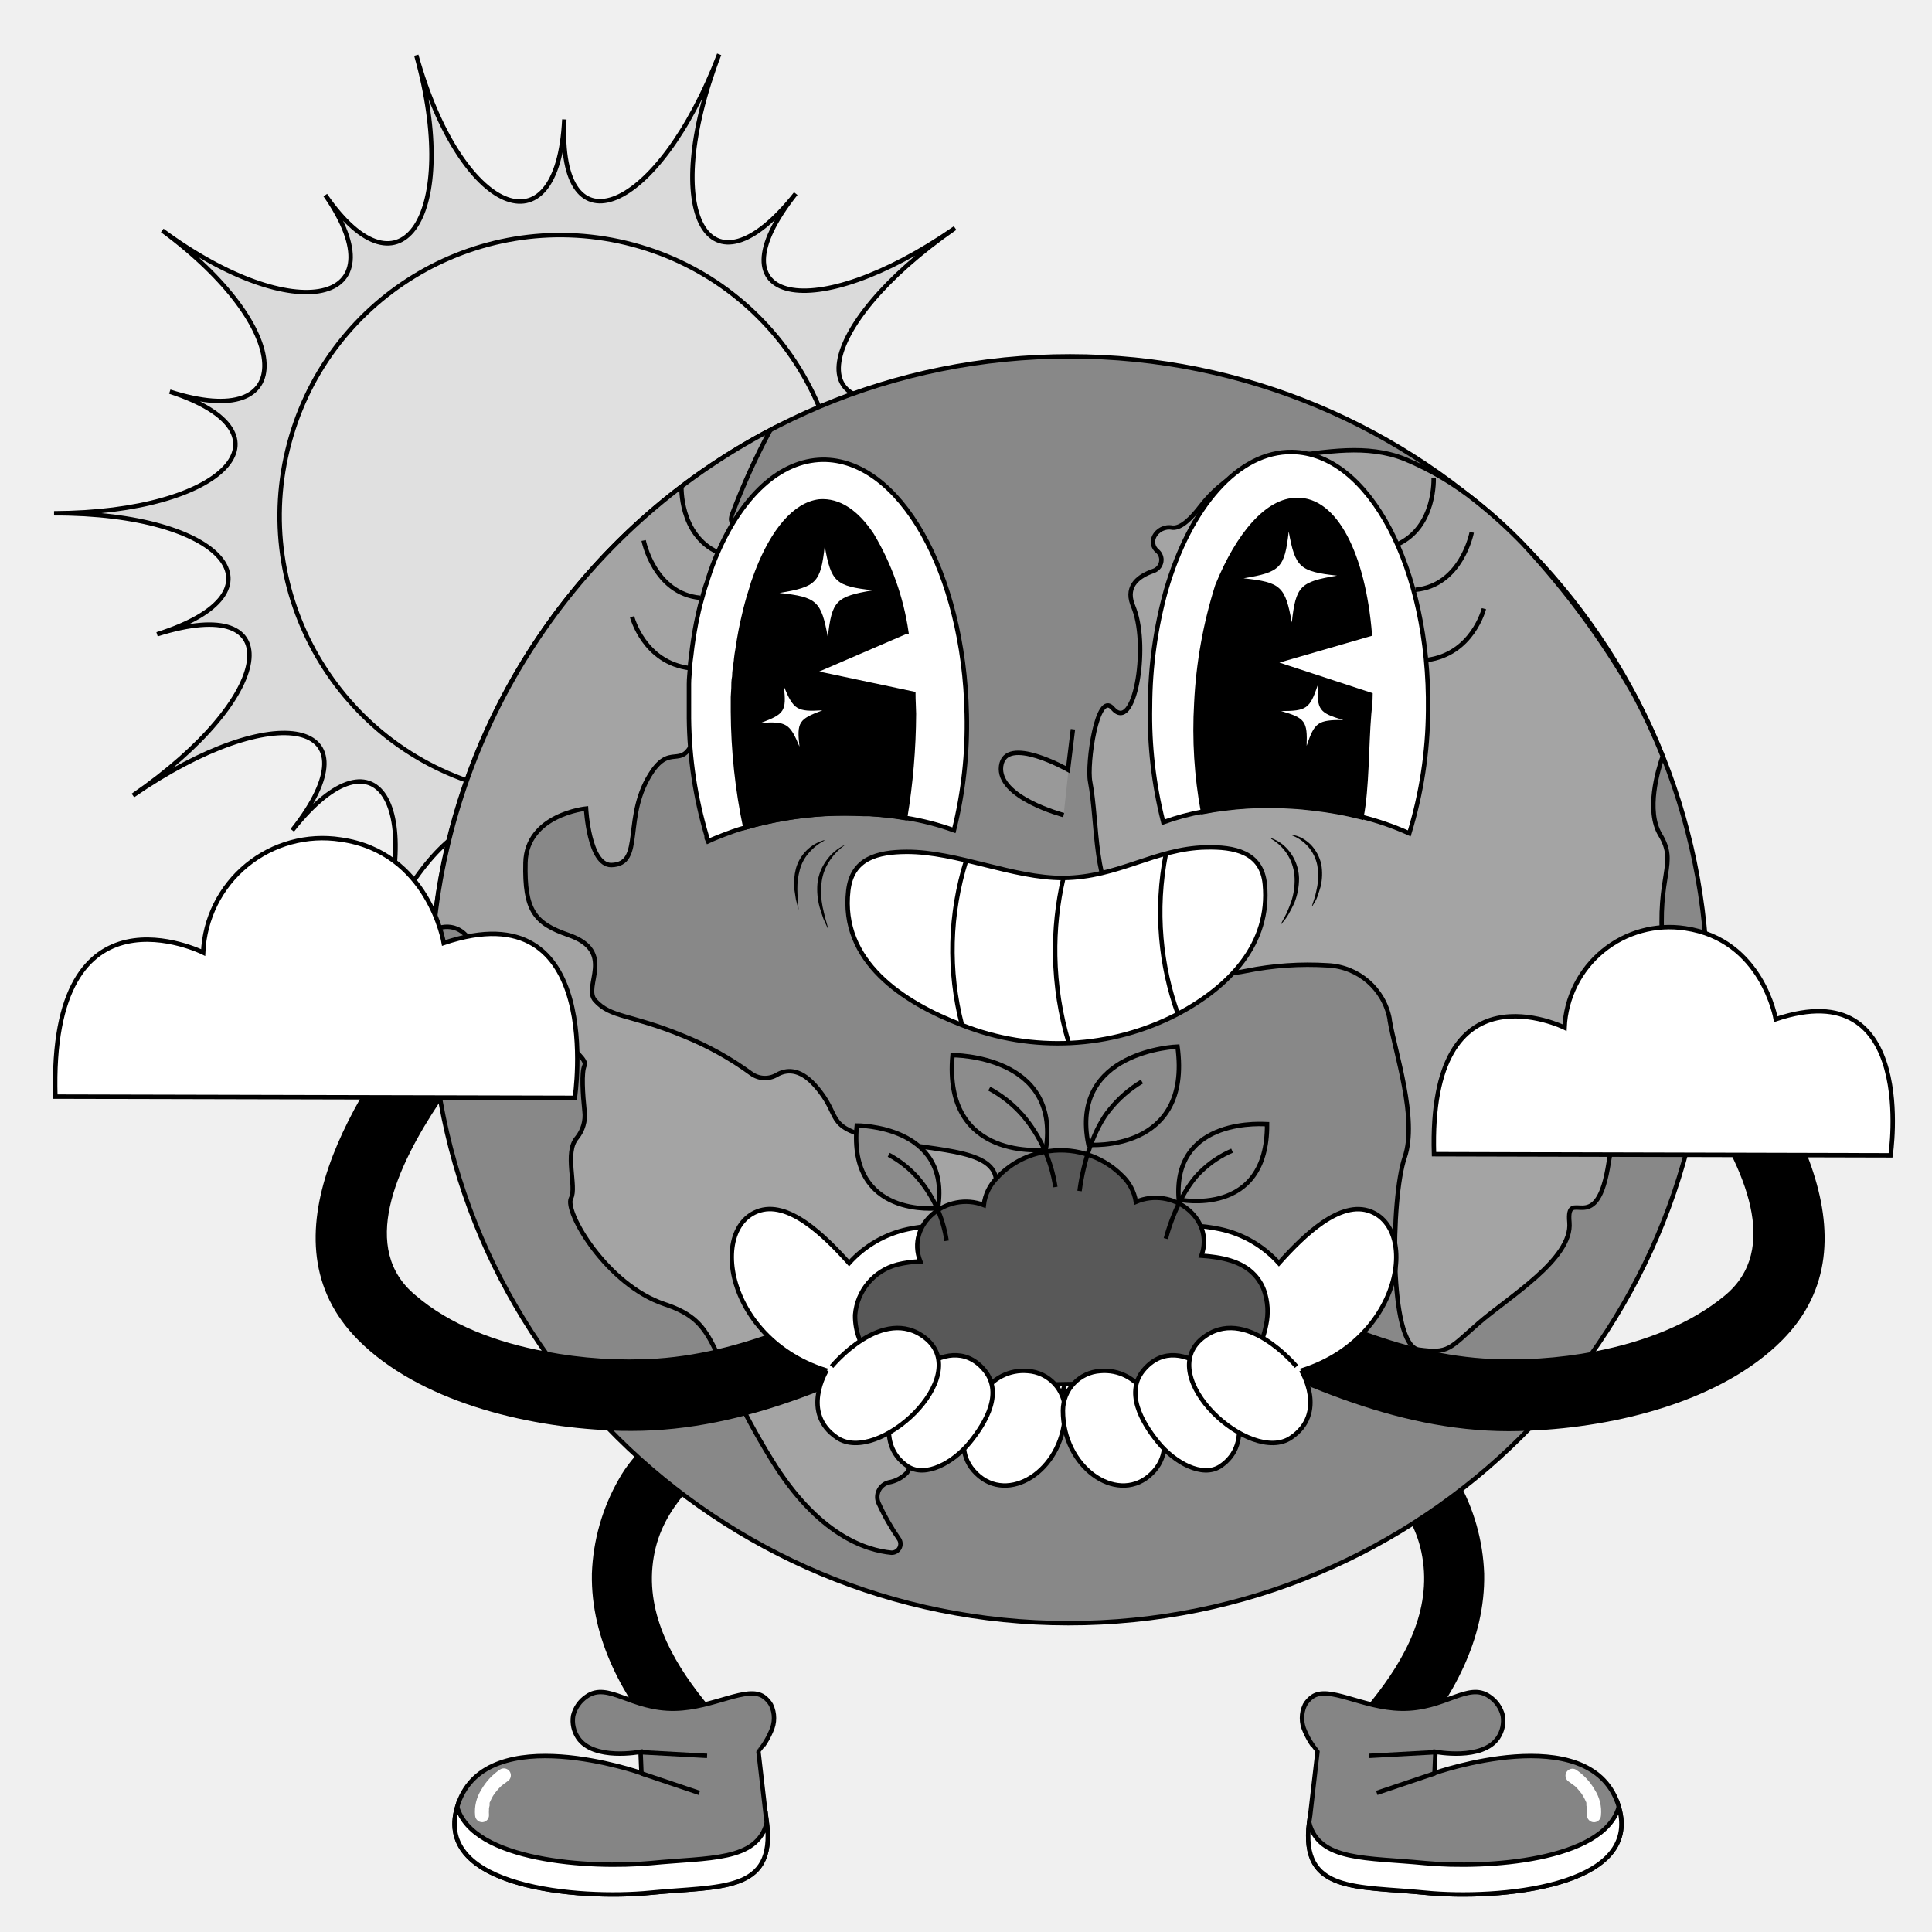
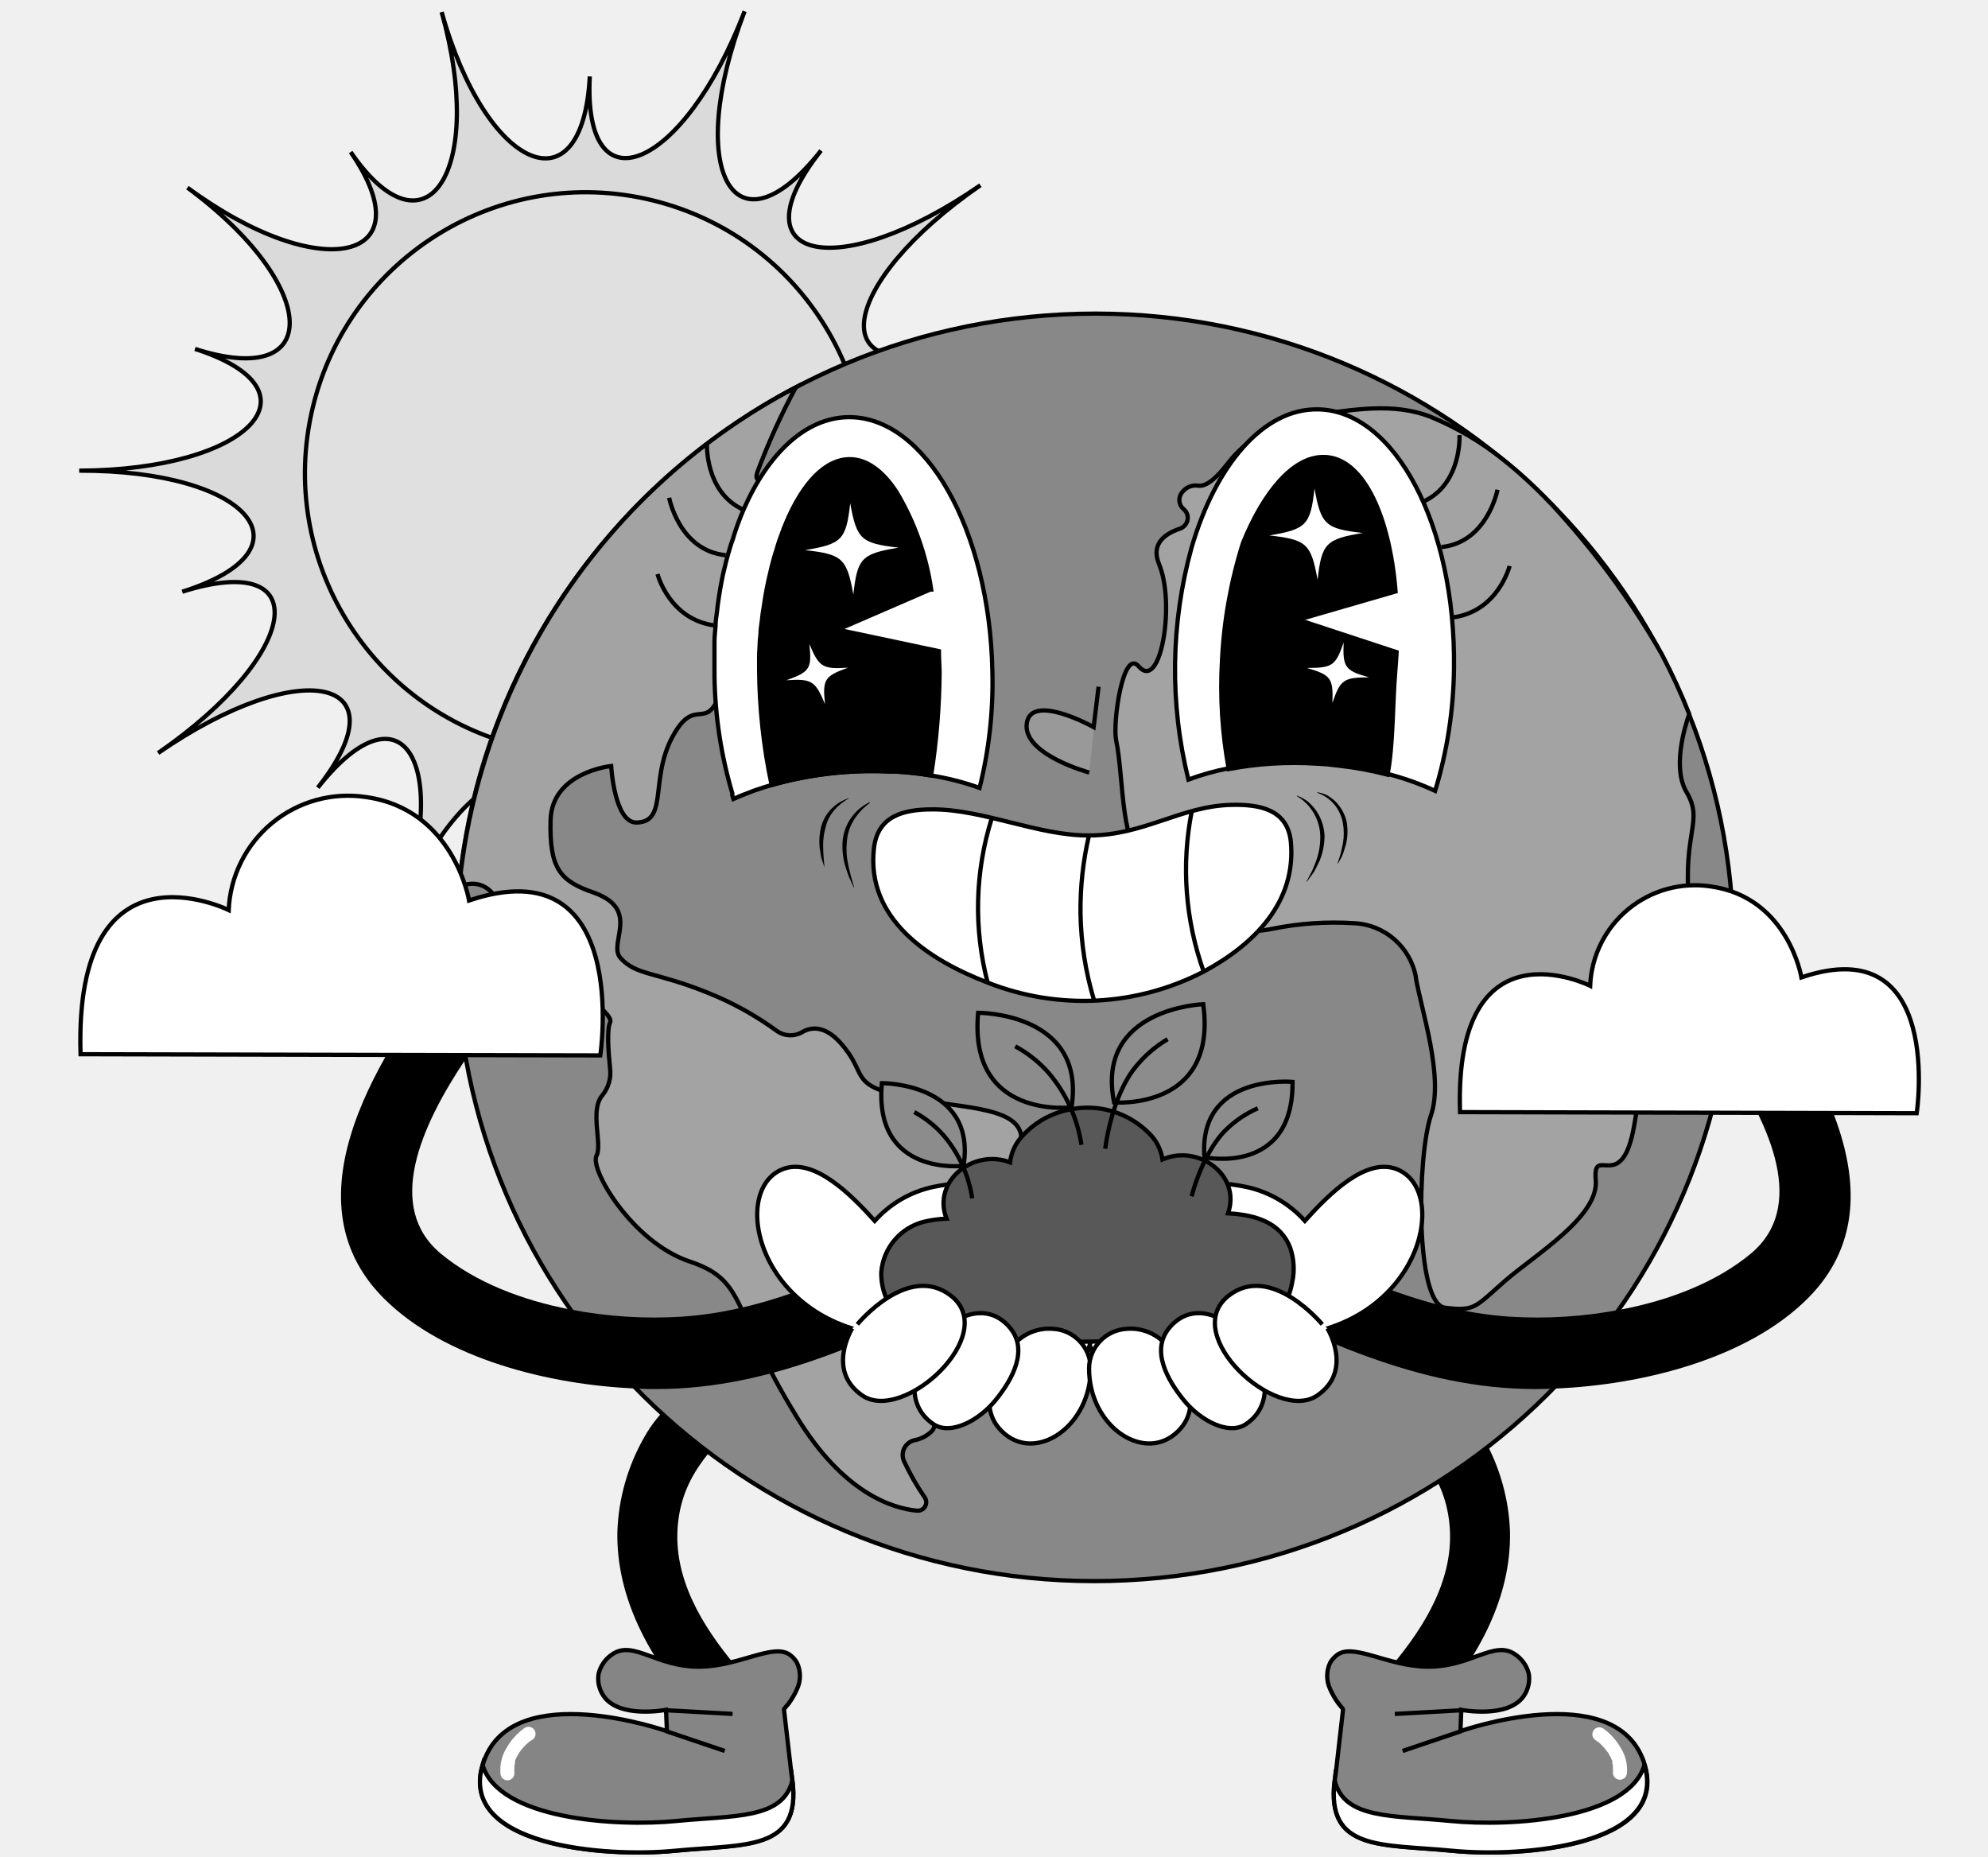
- <svg xmlns="http://www.w3.org/2000/svg" viewBox="0 0 218.65 218.73">
+ <svg xmlns="http://www.w3.org/2000/svg" viewBox="0 0 234.2 218.73">
  <defs>
-     <style>.cls-1,.cls-7{fill:#fff;}.cls-1,.cls-10,.cls-12,.cls-13,.cls-2,.cls-3,.cls-4,.cls-5,.cls-6,.cls-8,.cls-9{stroke:#000;stroke-miterlimit:10;stroke-width:0.5px;}.cls-2{fill:#dadada;}.cls-3{fill:#e0e0e0;}.cls-5{fill:#858585;}.cls-6{fill:none;}.cls-8{fill:#888;}.cls-9{fill:#a4a4a4;}.cls-10{fill:#999;}.cls-11{clip-path:url(#clip-path);}.cls-12{fill:#585858;}.cls-13{fill:#8c8c8c;}</style>
+     <style>.cls-1,.cls-7{fill:#fff;}.cls-1,.cls-10,.cls-12,.cls-13,.cls-2,.cls-3,.cls-4,.cls-5,.cls-6,.cls-8,.cls-9{stroke:#000;stroke-miterlimit:10;stroke-width:0.5px;}.cls-2{fill:#dadada;}.cls-3{fill:#e0e0e0;}.cls-5{fill:#858585;}.cls-6{fill:none;}.cls-8{fill:#888;}.cls-9{fill:#a3a3a3;}.cls-10{fill:#999;}.cls-11{clip-path:url(#clip-path);}.cls-12{fill:#585858;}.cls-13{fill:#8c8c8c;}</style>
    <clipPath id="clip-path">
-       <path class="cls-1" d="M120.39,99.4c6.22-.06,10.39-3.34,16.11-3.46,3.22-.08,6.36.51,6.7,4.19.63,6.72-4,11.55-9.84,14.66a29.5,29.5,0,0,1-24.45,1.26c-6.7-2.57-13.8-7.22-12.87-15.23.42-3.67,3.36-4.36,6.58-4.38C108.34,96.41,114.69,99.44,120.39,99.4Z" />
+       <path class="cls-1" d="M128.29,98.41c6.49,0,10.83-3.47,16.78-3.6,3.35-.08,6.62.54,7,4.36.65,7-4.18,12-10.25,15.27a30.74,30.74,0,0,1-25.45,1.31c-7-2.68-14.37-7.52-13.41-15.86.45-3.81,3.51-4.54,6.85-4.55C115.75,95.3,122.36,98.46,128.29,98.41Z" />
    </clipPath>
  </defs>
  <g id="_02" data-name="02">
-     <path class="cls-2" d="M15.05,90.06C31.21,78.91,33,67,17.78,71.81,33,67,25.37,58.05,6.12,58.11c19.25-.06,27.81-9,13.1-13.77,14.71,4.72,14.15-7.19-.85-18.25,15,11.06,27.05,8.43,18.46-4,8.59,12.45,15.32,2.11,10.3-15.84,5,18,16,22.7,16.76,7.27-.8,15.43,10.65,10.62,17.53-7.37-6.88,18-1.22,28.28,8.67,15.77C80.2,34.41,92,37,108.13,25.82,92,37,90.19,48.89,105.4,44.07c-15.21,4.82-7.59,13.76,11.66,13.7-19.25.06-27.81,9-13.1,13.77-14.71-4.72-14.15,7.2.85,18.25-15-11.05-27.06-8.43-18.46,4C77.75,81.36,71,91.7,76,109.65c-5-18-16-22.69-16.76-7.27.8-15.42-10.64-10.61-17.52,7.37C48.64,91.77,43,81.47,33.09,94,43,81.47,31.21,78.91,15.05,90.06Z" />
-     <circle class="cls-3" cx="63.44" cy="58.4" r="31.78" transform="translate(-8.17 106.43) rotate(-76.48)" />
-     <path class="cls-4" d="M80.18,193.47c-3.77-4.51-7.14-10-6.56-16.14.61-6.35,4.72-9.32,8.51-13.77,2.64-3.1-2.63-6.58-5.24-3.52-2.25,2.64-4.9,4.44-6.63,7.58a22.92,22.92,0,0,0-3,10.55c-.13,7.42,3.58,13.94,8.19,19.48C78.05,200.78,82.78,196.59,80.18,193.47Z" />
-     <path class="cls-5" d="M66.42,192.06a3.68,3.68,0,0,0-1.53,2.18,3.48,3.48,0,0,0,.55,2.5c1.76,2.63,7.08,1.59,7.08,1.59l.1,2.41s-17.39-6.12-20.73,3.42,13.56,10.93,21.71,10.13,14.63.11,13.1-8.75c0,0-.83-7.21-.83-7.22s.44-.57.51-.66a8.85,8.85,0,0,0,.91-1.65,3.48,3.48,0,0,0,0-3,2.92,2.92,0,0,0-.82-.91c-1.86-1.32-5.67,1.27-10.06,1.35C71.47,193.55,68.84,190.37,66.42,192.06Z" />
-     <path class="cls-1" d="M73.6,214.29c-8,.79-24.55-.55-21.84-9.71,1.78,6.13,15,7,21.94,6.35,6.57-.65,12-.18,13.12-4.6C87.83,214.34,81.51,213.5,73.6,214.29Z" />
-     <line class="cls-6" x1="72.59" y1="200.76" x2="79.17" y2="202.98" />
-     <line class="cls-6" x1="72.41" y1="198.37" x2="80.05" y2="198.79" />
-     <path class="cls-7" d="M54.49,202.62a4.63,4.63,0,0,0-.7,2.94.8.8,0,0,0,.83.74.78.78,0,0,0,.74-.83,3.84,3.84,0,0,1,0-.59v0l0-.16a2.82,2.82,0,0,1,.07-.31l0-.13,0-.09,0-.09.07-.15q.13-.3.3-.6c.06-.08.11-.17.17-.26-.1.15,0,0,0,0l.1-.13c.14-.18.28-.35.43-.51l.23-.23L57,202l.44-.32a.79.79,0,1,0-.85-1.33A6.75,6.75,0,0,0,54.49,202.62Z" />
-     <path class="cls-4" d="M154.86,193.47c3.77-4.51,7.14-10,6.56-16.14-.61-6.35-4.73-9.32-8.51-13.77-2.64-3.1,2.63-6.58,5.24-3.52,2.25,2.64,4.89,4.44,6.63,7.58a22.91,22.91,0,0,1,3,10.55c.14,7.42-3.57,13.94-8.18,19.48C157,200.78,152.26,196.59,154.86,193.47Z" />
-     <path class="cls-5" d="M168.61,192.06a3.64,3.64,0,0,1,1.53,2.18,3.49,3.49,0,0,1-.54,2.5c-1.77,2.63-7.09,1.59-7.09,1.59l-.1,2.41s17.4-6.12,20.74,3.42-13.56,10.93-21.72,10.13-14.62.11-13.1-8.75c0,0,.83-7.21.83-7.22s-.43-.57-.5-.66a8.9,8.9,0,0,1-.92-1.65,3.52,3.52,0,0,1,0-3,2.87,2.87,0,0,1,.83-.91c1.86-1.32,5.66,1.27,10.06,1.35C163.56,193.55,166.2,190.37,168.61,192.06Z" />
-     <path class="cls-1" d="M161.43,214.29c8,.79,24.56-.55,21.84-9.71-1.77,6.13-15,7-21.94,6.35-6.56-.65-12-.18-13.12-4.6C147.21,214.34,153.53,213.5,161.43,214.29Z" />
-     <line class="cls-6" x1="162.45" y1="200.76" x2="155.87" y2="202.98" />
-     <line class="cls-6" x1="162.63" y1="198.37" x2="154.99" y2="198.79" />
-     <path class="cls-7" d="M180.54,202.62a4.57,4.57,0,0,1,.71,2.94.79.79,0,0,1-1.58-.09,2.88,2.88,0,0,0,0-.59v0a.78.78,0,0,0,0-.16,2.82,2.82,0,0,0-.07-.31l0-.13a.49.49,0,0,0,0-.09l0-.09-.06-.15a5.71,5.71,0,0,0-.31-.6l-.16-.26c.09.15,0,0,0,0a1.13,1.13,0,0,1-.1-.13c-.14-.18-.28-.35-.43-.51l-.23-.23L178,202c-.14-.11-.28-.22-.43-.32a.79.79,0,0,1,.85-1.33A6.72,6.72,0,0,1,180.54,202.62Z" />
-     <ellipse class="cls-8" cx="121.05" cy="112.05" rx="72.28" ry="71.71" transform="translate(-2.73 3.02) rotate(-1.41)" />
-     <path class="cls-9" d="M188.26,107.23c.73,8.29-3.76,7.89-4.25,9.46s-.6,7.8-2,15.62-4.7,1.94-4.33,6.08-6.92,8.48-10.28,11.41-3.38,3.46-6.78,3-3.16-17.19-1.59-21.77c1.49-4.34-1.09-11.92-1.7-15.54,0,0,0-.07,0-.11a7.47,7.47,0,0,0-7-6.09,35.51,35.51,0,0,0-9.24.63c-6.82,1.47-10.38-3.64-13.87-6.41s-2.9-10.32-3.8-15c-.39-2,.78-10.39,2.55-8.32,2.47,2.89,4.07-6.76,2.46-11.18l-.23-.61c-.78-2.14.81-3.22,2.38-3.76a1.34,1.34,0,0,0,.91-1.27,1.32,1.32,0,0,0-.48-1,1.34,1.34,0,0,1-.36-1.58,1.89,1.89,0,0,1,2.09-1.05c1,.08,2.15-1.08,3.23-2.49a14.51,14.51,0,0,1,9.75-5.53c4.44-.55,9-1.47,13.32.25a33.18,33.18,0,0,1,8.12,4.82h0a54.63,54.63,0,0,1,5.24,4.76l.21.23a91.91,91.91,0,0,1,12.46,17,68.71,68.71,0,0,1,3.17,6.85c-.55,1.56-1.91,6.13-.29,8.86C190,97.84,187.53,98.94,188.26,107.23Z" />
-     <path class="cls-9" d="M110.19,144.2c-.94,3.66,1.26,8.9-2.86,10.12s-3.62,11.07-4.63,12.39a3.77,3.77,0,0,1-2.09,1.12,1.7,1.7,0,0,0-1.12,2.39,26.57,26.57,0,0,0,2.33,4.08,1,1,0,0,1-.88,1.49c-2.89-.27-8.36-2-13.58-10.52-7.57-12.27-5.57-15.44-12.12-17.62s-11.39-10.5-10.59-12c.68-1.26-.8-5.16.66-6.83a4,4,0,0,0,.87-3c-.2-1.92-.37-4.43,0-5.19.59-1.27-6.09-4.51-4.28-7.47s-6.21-.66-8-5.35c-1.38-3.58-3.77-3-4.8-2.53A71.76,71.76,0,0,1,87.21,48.69a78.64,78.64,0,0,0-4.3,9.47c-1.7,4.71,12.48-9,14.55-3.33,2,5.49,2.33,10,1,11.77-1.88,2.51-6.85,3.28-6.85,3.28a2,2,0,0,1-.08,3.4,26.34,26.34,0,0,1-5.31,2.45c-1.8.3-3,2.67-3,2.67a6.66,6.66,0,0,0-4.32,4.45c-1.58,4.78-2.71,1.16-5,4.4-3.56,5.14-.86,10.6-4.7,10.69-2.53,0-2.85-6.4-2.85-6.4s-6.73.68-6.86,6.13,1.06,6.87,4.88,8.19c5.43,1.88,1.57,5.79,3,7.4,1.81,2,3.92,1.52,9.95,4a35.53,35.53,0,0,1,7.74,4.29,2.65,2.65,0,0,0,2.91.12c1-.57,2.52-.77,4.28,1.19,3.2,3.56.89,4.65,6.9,6.06s13.26,1,13.61,4.6S111.14,140.54,110.19,144.2Z" />
-     <path class="cls-10" d="M121.47,82.56l-.56,4.58s-7.08-4-7.57-.42,7.08,5.56,7.08,5.56" />
-     <path class="cls-1" d="M161.68,80.43a48.85,48.85,0,0,1-2.13,13.92,32.31,32.31,0,0,0-5.38-1.87,39,39,0,0,0-5.51-1c-.79-.1-1.6-.18-2.42-.22a39.73,39.73,0,0,0-10,.61,27.82,27.82,0,0,0-4.54,1.22,49.17,49.17,0,0,1-1.5-13.15A49.8,49.8,0,0,1,132,66.84s0,0,0,0c2.74-9.4,8.14-15.76,14.29-15.67C155,51.3,161.89,64.4,161.68,80.43Z" />
-     <path class="cls-6" d="M162.31,54.09s.28,5.54-4.1,7.54" />
-     <path class="cls-6" d="M166.62,60.27s-1.14,6-6.36,6.5" />
-     <path class="cls-6" d="M168,68.91s-1.3,5.2-6.53,5.82" />
-     <path class="cls-4" d="M155.08,71.79,144,75l11.16,3.66c0,.74-.09,1.46-.16,2.21-.3,3.53-.22,8.32-.87,11.66a39,39,0,0,0-5.51-1c-.79-.1-1.6-.18-2.42-.22a39.73,39.73,0,0,0-10,.61,51.55,51.55,0,0,1-.76-12.3,52.25,52.25,0,0,1,2.38-13.31,0,0,0,0,1,0,0c2.39-5.88,5.69-9.7,9-9.71C151.2,56.5,154.35,62.83,155.08,71.79Z" />
-     <path class="cls-7" d="M151.37,65.17c-4.19.7-4.66,1.18-5.12,5.3-.74-4.08-1.24-4.55-5.46-5,4.18-.69,4.65-1.18,5.11-5.3C146.64,64.24,147.14,64.7,151.37,65.17Z" />
-     <path class="cls-7" d="M152.08,81.51c-2.87,0-3.25.25-4.15,2.93.1-2.79-.16-3.15-2.89-3.94,2.87,0,3.25-.26,4.15-2.93C149.09,80.36,149.35,80.72,152.08,81.51Z" />
-     <path class="cls-1" d="M109.45,80.86A49.4,49.4,0,0,1,108,94a30.23,30.23,0,0,0-5.48-1.41,36.79,36.79,0,0,0-4.06-.45l-.6,0a43.77,43.77,0,0,0-4.43,0,40.94,40.94,0,0,0-9,1.53c-.51.14-1,.3-1.49.47h0l-1,.37c-.61.24-1.21.47-1.78.74L80,94.88a.7.7,0,0,1,0-.12.28.28,0,0,1,0-.13,48.6,48.6,0,0,1-2-13.28c0-.47,0-.95,0-1.4a2.11,2.11,0,0,0,0-.25c0-.32,0-.64,0-1s0-.86,0-1.28c0-.62.08-1.22.12-1.82a.64.64,0,0,0,0-.07c0-.43.08-.86.13-1.28.14-1.3.34-2.56.57-3.75.09-.45.19-.89.29-1.34s.21-.86.33-1.28.17-.64.28-1,.11-.39.18-.59.1-.29.16-.44a3.18,3.18,0,0,1,.09-.33c.34-1.07.72-2.09,1.13-3h0c2.76-6.33,7-10.39,11.83-10.47C101.83,51.94,109.14,64.83,109.45,80.86Z" />
-     <path class="cls-6" d="M77.15,55s-.26,5.54,4.14,7.54" />
-     <path class="cls-6" d="M72.87,61.19s1.17,6,6.4,6.49" />
-     <path class="cls-6" d="M71.56,69.82s1.33,5.2,6.56,5.83" />
-     <path class="cls-4" d="M91.93,76.11l11.47,2.43c0,.75.06,1.51.07,2.28a74.8,74.8,0,0,1-1,11.79,36.79,36.79,0,0,0-4.06-.45l-.6,0a43.77,43.77,0,0,0-4.43,0,40.94,40.94,0,0,0-9,1.53,65.71,65.71,0,0,1-1.4-13.12c0-.47,0-.95,0-1.41,0-.09,0-.17,0-.25l.06-1c0-.44,0-.87.09-1.3,0-.62.13-1.23.2-1.83a.2.2,0,0,1,0-.07c.05-.43.11-.88.19-1.3.19-1.31.43-2.58.72-3.77.1-.46.22-.91.34-1.36s.24-.87.38-1.29.19-.64.3-1l.21-.59.29-.78c1.77-4.53,4.22-7.51,7-7.85C95,56.59,97,58,98.7,60.55a29.79,29.79,0,0,1,3.91,11l-.11,0Z" />
-     <path class="cls-7" d="M98.83,66.83c-4.19.7-4.65,1.18-5.11,5.3-.74-4.08-1.24-4.54-5.47-5,4.19-.69,4.66-1.18,5.12-5.3C94.1,65.9,94.6,66.36,98.83,66.83Z" />
-     <path class="cls-7" d="M93.11,80.42c-2.67,1-2.91,1.32-2.6,4.1-1.09-2.62-1.49-2.86-4.36-2.68,2.67-1,2.9-1.33,2.6-4.11C89.84,80.35,90.24,80.6,93.11,80.42Z" />
-     <path d="M143.93,94.89a4.63,4.63,0,0,1,1.25.69,5.13,5.13,0,0,1,1.89,3.84,7.5,7.5,0,0,1-.54,2.83c-.21.43-.42.85-.65,1.26s-.53.77-.83,1.13l-.05,0,.64-1.21c.19-.42.36-.85.52-1.28a7.66,7.66,0,0,0,.41-2.68,5.4,5.4,0,0,0-.74-2.6,5.3,5.3,0,0,0-1.92-1.9Z" />
-     <path d="M146.23,94.5a3.82,3.82,0,0,1,1.17.38,4.57,4.57,0,0,1,1,.75,4.7,4.7,0,0,1,1.19,2.23,6.31,6.31,0,0,1-.07,2.49c-.11.39-.24.78-.37,1.16s-.36.73-.57,1.07l-.05,0,.36-1.12c.09-.38.18-.76.25-1.15a6.75,6.75,0,0,0,0-2.33,4.6,4.6,0,0,0-2.89-3.41Z" />
-     <path d="M95.58,95.73a6.58,6.58,0,0,0-1.79,1.94,5.46,5.46,0,0,0-.79,2.4,8.75,8.75,0,0,0,.13,2.59c.09.43.2.87.31,1.31s.26.87.36,1.33l0,0-.57-1.26c-.15-.43-.3-.87-.43-1.31a7.66,7.66,0,0,1-.25-2.74,5.41,5.41,0,0,1,1-2.56,5.35,5.35,0,0,1,2.09-1.77Z" />
-     <path d="M93.31,95.18a5.89,5.89,0,0,0-1.76,1.41,4.65,4.65,0,0,0-1,1.89,7.93,7.93,0,0,0-.28,2.19c0,.76.1,1.52.14,2.33l0,0-.3-1.15q-.1-.59-.18-1.17a6.89,6.89,0,0,1,.18-2.35,4.64,4.64,0,0,1,3.22-3.22Z" />
-     <path class="cls-7" d="M120.39,99.4c6.22-.06,10.39-3.34,16.11-3.46,3.22-.08,6.36.51,6.7,4.19.63,6.72-4,11.55-9.84,14.66a29.5,29.5,0,0,1-24.45,1.26c-6.7-2.57-13.8-7.22-12.87-15.23.42-3.67,3.36-4.36,6.58-4.38C108.34,96.41,114.69,99.44,120.39,99.4Z" />
+     <path class="cls-2" d="M18.63,88.7c16.82-11.61,18.67-24,2.84-19,15.83-5,7.91-14.32-12.14-14.26,20-.06,29-9.42,13.64-14.34,15.31,4.92,14.73-7.49-.89-19C37.7,33.6,50.25,30.87,41.31,17.91c8.94,13,15.95,2.2,10.72-16.49C57.26,20.11,68.65,25.05,69.48,9c-.83,16.06,11.08,11,18.24-7.67-7.16,18.72-1.27,29.43,9,16.41-10.3,13,2,15.69,18.78,4.08-16.82,11.61-18.67,24-2.84,19-15.83,5-7.9,14.33,12.14,14.27-20,.06-28.95,9.42-13.64,14.34-15.31-4.92-14.73,7.48.89,19C96.46,76.9,83.91,79.63,92.86,92.59c-9-13-16-2.19-10.73,16.5-5.22-18.69-16.62-23.63-17.45-7.57.83-16.06-11.08-11-18.24,7.67,7.16-18.72,1.27-29.44-9-16.41C47.71,79.75,35.45,77.09,18.63,88.7Z" />
+     <circle class="cls-3" cx="69.01" cy="55.73" r="33.08" transform="translate(-1.31 109.8) rotate(-76.48)" />
+     <path class="cls-4" d="M86.43,196.35c-3.92-4.7-7.43-10.41-6.82-16.8.63-6.62,4.91-9.7,8.86-14.34,2.74-3.22-2.75-6.85-5.46-3.67-2.34,2.76-5.1,4.62-6.91,7.9a23.84,23.84,0,0,0-3.12,11c-.14,7.71,3.72,14.51,8.52,20.27C84.22,204,89.14,199.6,86.43,196.35Z" />
+     <path class="cls-5" d="M72.11,194.88a3.85,3.85,0,0,0-1.59,2.27,3.58,3.58,0,0,0,.57,2.6c1.84,2.74,7.37,1.66,7.37,1.66l.11,2.51S60.46,197.55,57,207.48,71.1,218.86,79.59,218s15.23.12,13.64-9.1l-.87-7.52c0-.12.46-.59.53-.69a9.29,9.29,0,0,0,1-1.72,3.64,3.64,0,0,0,0-3.11,3,3,0,0,0-.86-.95c-1.93-1.37-5.9,1.33-10.47,1.41C77.37,196.44,74.63,193.12,72.11,194.88Z" />
+     <path class="cls-1" d="M79.59,218c-8.37.83-25.57-.57-22.74-10.11,1.85,6.39,15.63,7.32,22.84,6.61,6.83-.67,12.54-.18,13.66-4.78C94.4,218.08,87.82,217.21,79.59,218Z" />
+     <line class="cls-6" x1="78.53" y1="203.94" x2="85.38" y2="206.25" />
+     <line class="cls-6" x1="78.35" y1="201.45" x2="86.3" y2="201.89" />
+     <path class="cls-7" d="M59.69,205.87a4.87,4.87,0,0,0-.73,3.06.82.82,0,1,0,1.64-.08,3.22,3.22,0,0,1,0-.62s0,0,0,0,0-.11,0-.16,0-.22.07-.33a.5.5,0,0,0,0-.13l0-.09,0-.09.06-.16c.1-.21.2-.42.32-.62l.17-.27c-.09.15,0,0,0,0l.1-.14a4.65,4.65,0,0,1,.45-.53,1.81,1.81,0,0,1,.24-.24l.17-.16a3.72,3.72,0,0,1,.45-.33.83.83,0,1,0-.89-1.39A7.18,7.18,0,0,0,59.69,205.87Z" />
+     <path class="cls-4" d="M164.18,196.35c3.93-4.7,7.44-10.41,6.83-16.8-.63-6.62-4.92-9.7-8.86-14.34-2.74-3.22,2.74-6.85,5.45-3.67,2.35,2.76,5.1,4.62,6.91,7.9a23.85,23.85,0,0,1,3.13,11c.14,7.71-3.72,14.51-8.53,20.27C166.4,204,161.48,199.6,164.18,196.35Z" />
+     <path class="cls-5" d="M178.5,194.88a3.85,3.85,0,0,1,1.6,2.27,3.63,3.63,0,0,1-.57,2.6c-1.84,2.74-7.38,1.66-7.38,1.66l-.1,2.51s18.11-6.37,21.58,3.56S179.52,218.86,171,218s-15.23.12-13.64-9.1l.86-7.52c0-.12-.45-.59-.52-.69a9.34,9.34,0,0,1-1-1.72,3.64,3.64,0,0,1,0-3.11,3.19,3.19,0,0,1,.86-.95c1.94-1.37,5.9,1.33,10.47,1.41C173.24,196.44,176,193.12,178.5,194.88Z" />
+     <path class="cls-1" d="M171,218c8.36.83,25.56-.57,22.73-10.11-1.84,6.39-15.62,7.32-22.84,6.61-6.83-.67-12.54-.18-13.66-4.78C156.21,218.08,162.79,217.21,171,218Z" />
+     <line class="cls-6" x1="172.08" y1="203.94" x2="165.24" y2="206.25" />
+     <line class="cls-6" x1="172.27" y1="201.45" x2="164.32" y2="201.89" />
+     <path class="cls-7" d="M190.92,205.87a4.81,4.81,0,0,1,.74,3.06.83.83,0,0,1-1.65-.08,3.22,3.22,0,0,0,0-.62v0l0-.16c0-.11,0-.22-.07-.33a.93.93,0,0,0,0-.13l0-.09,0-.09a1.11,1.11,0,0,0-.07-.16,5.2,5.2,0,0,0-.32-.62c0-.09-.11-.18-.17-.27.1.15,0,0,0,0a1.71,1.71,0,0,0-.11-.14,4.58,4.58,0,0,0-.44-.53,2.72,2.72,0,0,0-.24-.24l-.17-.16a4.84,4.84,0,0,0-.46-.33.84.84,0,0,1-.24-1.14.83.83,0,0,1,1.13-.25A7.07,7.07,0,0,1,190.92,205.87Z" />
+     <ellipse class="cls-8" cx="128.98" cy="111.59" rx="75.25" ry="74.65" transform="translate(-2.71 3.21) rotate(-1.41)" />
+     <path class="cls-9" d="M199,106.57c.76,8.63-3.92,8.21-4.43,9.84s-.62,8.12-2.07,16.27-4.9,2-4.51,6.32-7.2,8.83-10.7,11.89-3.52,3.6-7.06,3.15-3.29-17.89-1.65-22.67c1.54-4.51-1.14-12.4-1.78-16.17,0,0,0-.08,0-.11a7.76,7.76,0,0,0-7.26-6.34,36.74,36.74,0,0,0-9.62.65c-7.1,1.52-10.8-3.79-14.44-6.68s-3-10.74-4-15.57c-.4-2.08.82-10.82,2.66-8.66,2.57,3,4.24-7,2.55-11.64l-.23-.64c-.81-2.22.84-3.35,2.47-3.91a1.39,1.39,0,0,0,1-1.33,1.37,1.37,0,0,0-.49-1,1.4,1.4,0,0,1-.38-1.65,2,2,0,0,1,2.17-1.1c1,.09,2.24-1.12,3.37-2.58a15.1,15.1,0,0,1,10.15-5.76c4.62-.58,9.38-1.54,13.86.25a34.75,34.75,0,0,1,8.46,5l0,0a53,53,0,0,1,5.45,5,2.5,2.5,0,0,1,.23.23,95.85,95.85,0,0,1,13,17.67A71,71,0,0,1,199,84.11c-.56,1.62-2,6.39-.3,9.22C200.73,96.8,198.2,97.94,199,106.57Z" />
+     <path class="cls-9" d="M117.68,145.06c-1,3.81,1.31,9.26-3,10.53s-3.77,11.52-4.82,12.9a3.92,3.92,0,0,1-2.18,1.17,1.78,1.78,0,0,0-1.17,2.48,28.87,28.87,0,0,0,2.43,4.25,1,1,0,0,1-.91,1.56c-3-.29-8.7-2.13-14.14-11-7.88-12.78-5.8-16.07-12.61-18.34s-11.87-10.94-11-12.49c.7-1.3-.84-5.36.69-7.11a4.19,4.19,0,0,0,.9-3.16c-.21-2-.38-4.61,0-5.4.62-1.32-6.34-4.7-4.46-7.78s-6.46-.69-8.32-5.57c-1.44-3.73-3.92-3.12-5-2.63A74.71,74.71,0,0,1,93.75,45.62a81.91,81.91,0,0,0-4.48,9.86c-1.77,4.9,13-9.37,15.16-3.46,2.09,5.71,2.42,10.36,1,12.25-2,2.61-7.12,3.42-7.12,3.42a2,2,0,0,1,1,1.74,2,2,0,0,1-1.06,1.8,27.92,27.92,0,0,1-5.52,2.54c-1.89.32-3.17,2.78-3.17,2.78A6.93,6.93,0,0,0,85,81.19c-1.64,5-2.82,1.2-5.16,4.58C76.19,91.12,79,96.8,75,96.89c-2.63.06-3-6.66-3-6.66s-7,.71-7.14,6.39,1.1,7.15,5.07,8.52c5.66,2,1.64,6,3.17,7.71,1.88,2.08,4.09,1.58,10.36,4.12a37.22,37.22,0,0,1,8.06,4.47,2.76,2.76,0,0,0,3,.13c1-.6,2.62-.8,4.46,1.24,3.33,3.7.92,4.84,7.17,6.31s13.81,1,14.17,4.79S118.67,141.25,117.68,145.06Z" />
+     <path class="cls-10" d="M129.42,80.89l-.58,4.76s-7.38-4.11-7.88-.44S128.32,91,128.32,91" />
+     <path class="cls-1" d="M171.29,78.67a51.57,51.57,0,0,1-2.22,14.49,32.65,32.65,0,0,0-5.61-2,40.41,40.41,0,0,0-5.73-1.06c-.82-.11-1.66-.19-2.53-.23a41.55,41.55,0,0,0-10.45.63A29.76,29.76,0,0,0,140,91.83a54,54,0,0,1,.37-27.31.08.08,0,0,1,0,0c2.85-9.78,8.47-16.4,14.87-16.3C164.35,48.33,171.5,62,171.29,78.67Z" />
+     <path class="cls-6" d="M171.94,51.25s.3,5.77-4.27,7.84" />
+     <path class="cls-6" d="M176.42,57.68s-1.18,6.22-6.62,6.76" />
+     <path class="cls-6" d="M177.84,66.67s-1.35,5.41-6.79,6.07" />
+     <path class="cls-4" d="M164.41,69.67,152.92,73l11.61,3.82c-.05.76-.09,1.51-.16,2.29-.31,3.67-.23,8.67-.91,12.14a40.41,40.41,0,0,0-5.73-1.06c-.82-.11-1.66-.19-2.53-.23a41.55,41.55,0,0,0-10.45.63,54.07,54.07,0,0,1-.79-12.8,54.77,54.77,0,0,1,2.48-13.85.08.08,0,0,1,0,0c2.49-6.12,5.93-10.09,9.41-10.11C160.37,53.75,163.65,60.34,164.41,69.67Z" />
+     <path class="cls-7" d="M160.55,62.78c-4.36.72-4.85,1.23-5.33,5.52-.77-4.26-1.29-4.74-5.69-5.23,4.36-.72,4.85-1.23,5.33-5.52C155.62,61.81,156.15,62.29,160.55,62.78Z" />
+     <path class="cls-7" d="M161.29,79.79c-3,0-3.39.27-4.32,3,.1-2.9-.17-3.28-3-4.11,3,0,3.38-.26,4.32-3C158.17,78.59,158.45,79,161.29,79.79Z" />
+     <path class="cls-1" d="M116.91,79.12a51.13,51.13,0,0,1-1.51,13.69,31.63,31.63,0,0,0-5.7-1.46,35.47,35.47,0,0,0-4.24-.47c-.2,0-.4,0-.61,0A43.45,43.45,0,0,0,90.9,92.47c-.54.15-1.05.32-1.56.49h0c-.38.12-.73.25-1.08.39-.64.24-1.26.49-1.86.76l-.13-.41s0-.07,0-.11a.34.34,0,0,1,0-.14,51.23,51.23,0,0,1-2.1-13.83c0-.48,0-1,0-1.46,0-.09,0-.16,0-.25,0-.34,0-.67,0-1s0-.9,0-1.34c0-.64.09-1.26.13-1.89a.64.64,0,0,0,0-.07c0-.45.08-.9.14-1.34.14-1.35.35-2.66.59-3.9.09-.46.19-.93.31-1.4s.21-.9.33-1.33.19-.67.29-1,.12-.42.19-.62.11-.3.17-.46.07-.22.1-.35a33.65,33.65,0,0,1,1.17-3.17h0c2.88-6.59,7.29-10.82,12.32-10.9C109,49,116.59,62.42,116.91,79.12Z" />
+     <path class="cls-6" d="M83.28,52.2S83,58,87.59,60.05" />
+     <path class="cls-6" d="M78.83,58.63S80,64.85,85.49,65.4" />
+     <path class="cls-6" d="M77.46,67.62s1.38,5.41,6.83,6.07" />
+     <path class="cls-4" d="M98.67,74.17l11.94,2.53c0,.78.06,1.57.08,2.37a81.14,81.14,0,0,1-1,12.28,35.47,35.47,0,0,0-4.24-.47c-.2,0-.4,0-.61,0A43.45,43.45,0,0,0,90.9,92.47a67.92,67.92,0,0,1-1.47-13.66c0-.48,0-1,0-1.46,0-.1,0-.18,0-.27l.06-1c0-.46.05-.91.1-1.36,0-.64.13-1.28.2-1.9,0,0,0,0,0-.08.05-.45.12-.91.2-1.35a38,38,0,0,1,.75-3.93c.1-.48.23-.94.35-1.41s.26-.9.4-1.34.19-.67.31-1l.22-.61c.1-.28.21-.55.3-.81,1.84-4.72,4.39-7.82,7.25-8.17,2.22-.27,4.32,1.17,6.06,3.86a31.26,31.26,0,0,1,4.07,11.46l-.11,0Z" />
+     <path class="cls-7" d="M105.85,64.51c-4.36.72-4.84,1.23-5.32,5.52-.77-4.26-1.29-4.74-5.69-5.23,4.36-.72,4.84-1.23,5.32-5.52C100.93,63.54,101.45,64,105.85,64.51Z" />
+     <path class="cls-7" d="M99.89,78.65c-2.77,1-3,1.38-2.7,4.28-1.14-2.73-1.56-3-4.54-2.8,2.78-1,3-1.38,2.7-4.27C96.49,78.59,96.91,78.84,99.89,78.65Z" />
+     <path d="M152.81,93.72a5.12,5.12,0,0,1,1.29.72,6.35,6.35,0,0,1,1,1.11,5.69,5.69,0,0,1,.94,2.88,7.85,7.85,0,0,1-.57,2.94q-.31.67-.66,1.32c-.29.39-.56.8-.86,1.17l-.05,0,.67-1.27c.19-.43.37-.88.53-1.32a8.37,8.37,0,0,0,.44-2.8,5.63,5.63,0,0,0-.78-2.7,5.5,5.5,0,0,0-2-2Z" />
+     <path d="M155.2,93.32a3.81,3.81,0,0,1,1.21.39,4.93,4.93,0,0,1,1,.79,4.86,4.86,0,0,1,1.24,2.32,6.58,6.58,0,0,1-.07,2.58c-.12.41-.24.82-.38,1.21s-.37.76-.59,1.11l-.05,0,.38-1.16c.1-.4.18-.8.26-1.2a7,7,0,0,0,0-2.42,4.82,4.82,0,0,0-1-2.17,4.74,4.74,0,0,0-2-1.38Z" />
+     <path d="M102.47,94.59a6.92,6.92,0,0,0-1.88,2,5.57,5.57,0,0,0-.82,2.5,8.51,8.51,0,0,0,.14,2.7c.09.45.2.91.32,1.36s.28.91.39,1.38l-.05,0-.59-1.31c-.16-.45-.31-.91-.45-1.36a8.34,8.34,0,0,1-.26-2.86,5.64,5.64,0,0,1,3.18-4.51Z" />
+     <path d="M100.1,94a6.22,6.22,0,0,0-1.84,1.46,4.71,4.71,0,0,0-1,2,7.47,7.47,0,0,0-.29,2.28c0,.79.1,1.59.16,2.42l0,0L96.74,101c-.07-.41-.13-.81-.19-1.22a7.23,7.23,0,0,1,.2-2.45A4.82,4.82,0,0,1,100.09,94Z" />
+     <path class="cls-7" d="M128.29,98.41c6.49,0,10.83-3.47,16.78-3.6,3.35-.08,6.62.54,7,4.36.65,7-4.18,12-10.25,15.27a30.74,30.74,0,0,1-25.45,1.31c-7-2.68-14.37-7.52-13.41-15.86.45-3.81,3.51-4.54,6.85-4.55C115.75,95.3,122.36,98.46,128.29,98.41Z" />
    <g class="cls-11">
-       <path class="cls-6" d="M109.39,97.41a33.85,33.85,0,0,0-.48,18.64" />
-       <path class="cls-6" d="M120.39,99.4a36.09,36.09,0,0,0-.93,8.81,36.52,36.52,0,0,0,1.54,9.87" />
-       <path class="cls-6" d="M132,96.64a34.37,34.37,0,0,0-.52,9.57,33.79,33.79,0,0,0,1.87,8.58" />
+       <path class="cls-6" d="M116.85,96.34a35.08,35.08,0,0,0-.5,19.41" />
+       <path class="cls-6" d="M128.29,98.41a38.46,38.46,0,0,0-1,9.17,37.59,37.59,0,0,0,1.61,10.29" />
+       <path class="cls-6" d="M140.4,95.54a35.54,35.54,0,0,0,1.4,18.9" />
    </g>
-     <path class="cls-6" d="M120.39,99.4c6.22-.06,10.39-3.34,16.11-3.46,3.22-.08,6.36.51,6.7,4.19.63,6.72-4,11.55-9.84,14.66a29.5,29.5,0,0,1-24.45,1.26c-6.7-2.57-13.8-7.22-12.87-15.23.42-3.67,3.36-4.36,6.58-4.38C108.34,96.41,114.69,99.44,120.39,99.4Z" />
-     <path d="M107.89,150.43C96.5,156.23,84.58,162,71.51,162c-.77,0-1.56,0-2.36-.06-9.78-.4-21.73-3.32-28.61-10.24-11.24-11.32-.36-27.94,8.23-39,0,.37,0,.73,0,1.1a71.48,71.48,0,0,0,1.09,10.84c-5.14,7.68-9.14,16.78-2.82,22C50.94,150,56.25,152,61.71,153a50.08,50.08,0,0,0,12.69.81c10.5-.72,20.19-5.71,29.4-10.39C108.44,141.09,112.53,148.07,107.89,150.43Z" />
-     <path d="M134.42,150.43c11.4,5.8,23.31,11.59,36.38,11.6q1.17,0,2.37-.06c9.77-.4,21.73-3.32,28.6-10.24,11.24-11.32.36-27.94-8.23-39,0,.37,0,.73,0,1.1a71.48,71.48,0,0,1-1.09,10.84c5.15,7.68,9.14,16.78,2.83,22-3.9,3.24-9.2,5.27-14.66,6.32a50.13,50.13,0,0,1-12.69.81c-10.51-.72-20.2-5.71-29.41-10.39C133.87,141.09,129.78,148.07,134.42,150.43Z" />
-     <path class="cls-1" d="M125.84,140.8a18.42,18.42,0,0,1,12.32-1.64,12.46,12.46,0,0,1,6.63,3.85c2.78-3.1,6.94-7.21,10.4-5.85,6.12,2.39,2.74,17.63-12.31,18.86L124.6,165.4S111.94,147.57,125.84,140.8Z" />
-     <path class="cls-1" d="M115.08,140.8a18.42,18.42,0,0,0-12.32-1.64A12.46,12.46,0,0,0,96.13,143c-2.78-3.1-6.94-7.21-10.4-5.85C79.61,139.55,83,154.79,98,156l18.28,9.38S129,147.57,115.08,140.8Z" />
-     <path class="cls-12" d="M143.11,146.09a5.18,5.18,0,0,0-1.09-1.77c-1.48-1.59-3.81-2-6-2.16,1.51-4.28-3.32-7.85-7.42-6.09a5.19,5.19,0,0,0-1.6-3,9.77,9.77,0,0,0-8.89-2.63,9.56,9.56,0,0,0-5.23,2.9,5.19,5.19,0,0,0-1.5,3.09c-4.15-1.6-8.85,2.15-7.19,6.38a12.45,12.45,0,0,0-2.58.35,6.42,6.42,0,0,0-4.8,5.71,7.18,7.18,0,0,0,.49,2.74,12.38,12.38,0,0,0,1.33,2.75c2,3,15.75,2.49,21.38,2.36,10.51-.23,19.87.16,22-3.19a11,11,0,0,0,1.33-3.52A7.25,7.25,0,0,0,143.11,146.09Z" />
-     <path class="cls-13" d="M133.45,135.81s10.06,2.12,10-8.53C143.42,127.28,132.72,126.29,133.45,135.81Z" />
-     <path class="cls-6" d="M139.49,130.27a11.62,11.62,0,0,0-3.5,2.33c-1.74,1.62-3.23,4.75-4,7.63" />
-     <path class="cls-13" d="M106.19,136.78S96,138,97,127.42C97,127.42,107.69,127.36,106.19,136.78Z" />
-     <path class="cls-6" d="M100.62,130.74a11.92,11.92,0,0,1,3.3,2.62,14.22,14.22,0,0,1,3.25,7.12" />
-     <path class="cls-13" d="M123.23,129.61s11.73.95,10.08-11.12C133.31,118.49,121,118.92,123.23,129.61Z" />
-     <path class="cls-6" d="M129.28,122.45a13.69,13.69,0,0,0-3.63,3.15c-1.74,2.08-3,5.86-3.43,9.24" />
-     <path class="cls-13" d="M118.4,130.16s-11.67,1.43-10.56-10.7C107.84,119.46,120.12,119.39,118.4,130.16Z" />
-     <path class="cls-6" d="M112,123.25a13.83,13.83,0,0,1,3.77,3,16.23,16.23,0,0,1,3.71,8.14" />
-     <path class="cls-1" d="M111.26,157.82c-.51.87-4.33,6-.4,9.3,3.74,3.12,9.73-1,9.72-7.43a4.51,4.51,0,0,0-4.23-4.47A5.37,5.37,0,0,0,111.26,157.82Z" />
-     <path class="cls-1" d="M104.36,154.94c2.18-1.73,4.9-2.26,6.94,0,2.38,2.59.36,6.08-1.51,8.37s-5,4-7,2.71C98.82,163.41,100.92,157.68,104.36,154.94Z" />
-     <path class="cls-1" d="M94.15,154.71s5.8-7.05,10.62-3.22c5.52,4.39-5.39,14.41-10,11.28-4.17-2.8-1.17-7.63-1.17-7.63" />
-     <path class="cls-1" d="M129.66,157.82c.51.87,4.34,6,.4,9.3-3.74,3.12-9.73-1-9.72-7.43a4.51,4.51,0,0,1,4.23-4.47A5.37,5.37,0,0,1,129.66,157.82Z" />
-     <path class="cls-1" d="M136.56,154.94c-2.18-1.73-4.9-2.26-6.94,0-2.38,2.59-.36,6.08,1.51,8.37s5,4,7,2.71C142.1,163.41,140,157.68,136.56,154.94Z" />
-     <path class="cls-1" d="M146.78,154.71s-5.81-7.05-10.63-3.22c-5.52,4.39,5.39,14.41,10,11.28,4.16-2.8,1.16-7.63,1.16-7.63" />
-     <path class="cls-1" d="M162.35,130.67l51.69.13s3.14-20.85-13-15.41c0,0-1.49-9-10.24-10.29a11.89,11.89,0,0,0-13.67,11.24S161.68,108.71,162.35,130.67Z" />
-     <path class="cls-1" d="M6.27,124.15l58.81.14s3.57-23.73-14.84-17.53c0,0-1.7-10.3-11.66-11.71A13.52,13.52,0,0,0,23,107.84S5.51,99.16,6.27,124.15Z" />
+     <path class="cls-6" d="M128.29,98.41c6.49,0,10.83-3.47,16.78-3.6,3.35-.08,6.62.54,7,4.36.65,7-4.18,12-10.25,15.27a30.74,30.74,0,0,1-25.45,1.31c-7-2.68-14.37-7.52-13.41-15.86.45-3.81,3.51-4.54,6.85-4.55C115.75,95.3,122.36,98.46,128.29,98.41Z" />
+     <path d="M115.29,151.55c-11.87,6-24.27,12.06-37.88,12.07-.8,0-1.63,0-2.46-.06-10.18-.42-22.62-3.47-29.78-10.67-11.7-11.78-.37-29.08,8.57-40.6,0,.39,0,.76,0,1.15a74.85,74.85,0,0,0,1.13,11.29c-5.35,8-9.51,17.46-2.94,22.94,4.06,3.37,9.58,5.49,15.26,6.58a52,52,0,0,0,13.22.84c10.93-.74,21-5.94,30.61-10.82C115.86,141.82,120.12,149.08,115.29,151.55Z" />
+     <path d="M142.9,151.55c11.87,6,24.27,12.06,37.88,12.07q1.22,0,2.46-.06c10.18-.42,22.63-3.47,29.78-10.67,11.7-11.78.37-29.08-8.57-40.6,0,.39,0,.76,0,1.15a73.58,73.58,0,0,1-1.13,11.29c5.36,8,9.51,17.46,2.94,22.94-4.05,3.37-9.58,5.49-15.26,6.58a52,52,0,0,1-13.22.84c-10.93-.74-21-5.94-30.61-10.82C142.33,141.82,138.07,149.08,142.9,151.55Z" />
+     <path class="cls-1" d="M134,141.51a19.17,19.17,0,0,1,12.81-1.7,12.9,12.9,0,0,1,6.91,4c2.89-3.22,7.22-7.5,10.83-6.09,6.37,2.49,2.85,18.36-12.82,19.65l-19,9.75S119.5,148.56,134,141.51Z" />
+     <path class="cls-1" d="M122.77,141.51a19.2,19.2,0,0,0-12.82-1.7,12.84,12.84,0,0,0-6.9,4c-2.9-3.22-7.23-7.5-10.84-6.09-6.37,2.49-2.85,18.36,12.82,19.65l19,9.75S137.24,148.56,122.77,141.51Z" />
+     <path class="cls-12" d="M152,147a5.42,5.42,0,0,0-1.13-1.84c-1.54-1.65-4-2.12-6.2-2.24,1.57-4.47-3.46-8.18-7.72-6.35a5.43,5.43,0,0,0-1.67-3.16A10.2,10.2,0,0,0,126,130.7a10,10,0,0,0-5.45,3,5.47,5.47,0,0,0-1.56,3.22c-4.33-1.67-9.21,2.24-7.48,6.63a13.57,13.57,0,0,0-2.69.37,6.69,6.69,0,0,0-5,5.94,7.39,7.39,0,0,0,.51,2.86,12.76,12.76,0,0,0,1.39,2.86c2.09,3.09,16.39,2.59,22.25,2.46,10.94-.24,20.69.16,22.88-3.33a11.39,11.39,0,0,0,1.38-3.66A7.54,7.54,0,0,0,152,147Z" />
+     <path class="cls-13" d="M141.89,136.32s10.48,2.21,10.38-8.88C152.27,127.44,141.14,126.41,141.89,136.32Z" />
+     <path class="cls-6" d="M148.18,130.55a12.63,12.63,0,0,0-3.65,2.43c-1.8,1.68-3.36,4.94-4.15,7.94" />
+     <path class="cls-13" d="M113.51,137.33s-10.63,1.3-9.62-9.74C103.89,127.59,115.07,127.52,113.51,137.33Z" />
+     <path class="cls-6" d="M107.71,131a12.51,12.51,0,0,1,3.44,2.73,14.81,14.81,0,0,1,3.38,7.42" />
+     <path class="cls-13" d="M131.25,129.86s12.22,1,10.5-11.57C141.75,118.29,129,118.73,131.25,129.86Z" />
+     <path class="cls-6" d="M137.55,122.41a14.06,14.06,0,0,0-3.78,3.28c-1.81,2.17-3.1,6.1-3.57,9.62" />
+     <path class="cls-13" d="M126.23,130.44s-12.16,1.49-11-11.14C115.23,119.3,128,119.23,126.23,130.44Z" />
+     <path class="cls-6" d="M119.6,123.25a14.33,14.33,0,0,1,3.93,3.12,17,17,0,0,1,3.87,8.48" />
+     <path class="cls-1" d="M118.8,159.24c-.54.91-4.52,6.26-.42,9.68,3.89,3.25,10.12-1,10.11-7.74a4.69,4.69,0,0,0-4.39-4.65A5.58,5.58,0,0,0,118.8,159.24Z" />
+     <path class="cls-1" d="M111.61,156.24c2.27-1.8,5.1-2.35,7.23,0,2.47,2.7.37,6.34-1.58,8.72s-5.25,4.13-7.26,2.82C105.84,165.05,108,159.09,111.61,156.24Z" />
+     <path class="cls-1" d="M101,156s6-7.33,11.06-3.35c5.75,4.57-5.61,15-10.44,11.75-4.34-2.92-1.22-7.94-1.22-7.94" />
+     <path class="cls-1" d="M138,159.24c.53.91,4.51,6.26.42,9.68-3.89,3.25-10.13-1-10.12-7.74a4.69,4.69,0,0,1,4.4-4.65A5.6,5.6,0,0,1,138,159.24Z" />
+     <path class="cls-1" d="M145.13,156.24c-2.27-1.8-5.1-2.35-7.23,0-2.47,2.7-.36,6.34,1.58,8.72s5.25,4.13,7.26,2.82C150.9,165.05,148.71,159.09,145.13,156.24Z" />
+     <path class="cls-1" d="M155.77,156s-6.05-7.33-11.06-3.35c-5.75,4.57,5.61,15,10.44,11.75,4.34-2.92,1.22-7.94,1.22-7.94" />
+     <path class="cls-1" d="M172,131l53.8.13s3.27-21.71-13.58-16c0,0-1.55-9.42-10.66-10.71a12.36,12.36,0,0,0-14.23,11.7S171.28,108.11,172,131Z" />
+     <path class="cls-1" d="M9.49,124.18l61.23.14s3.72-24.69-15.46-18.25c0,0-1.77-10.72-12.13-12.18A14.08,14.08,0,0,0,26.94,107.2S8.69,98.17,9.49,124.18Z" />
  </g>
</svg>
